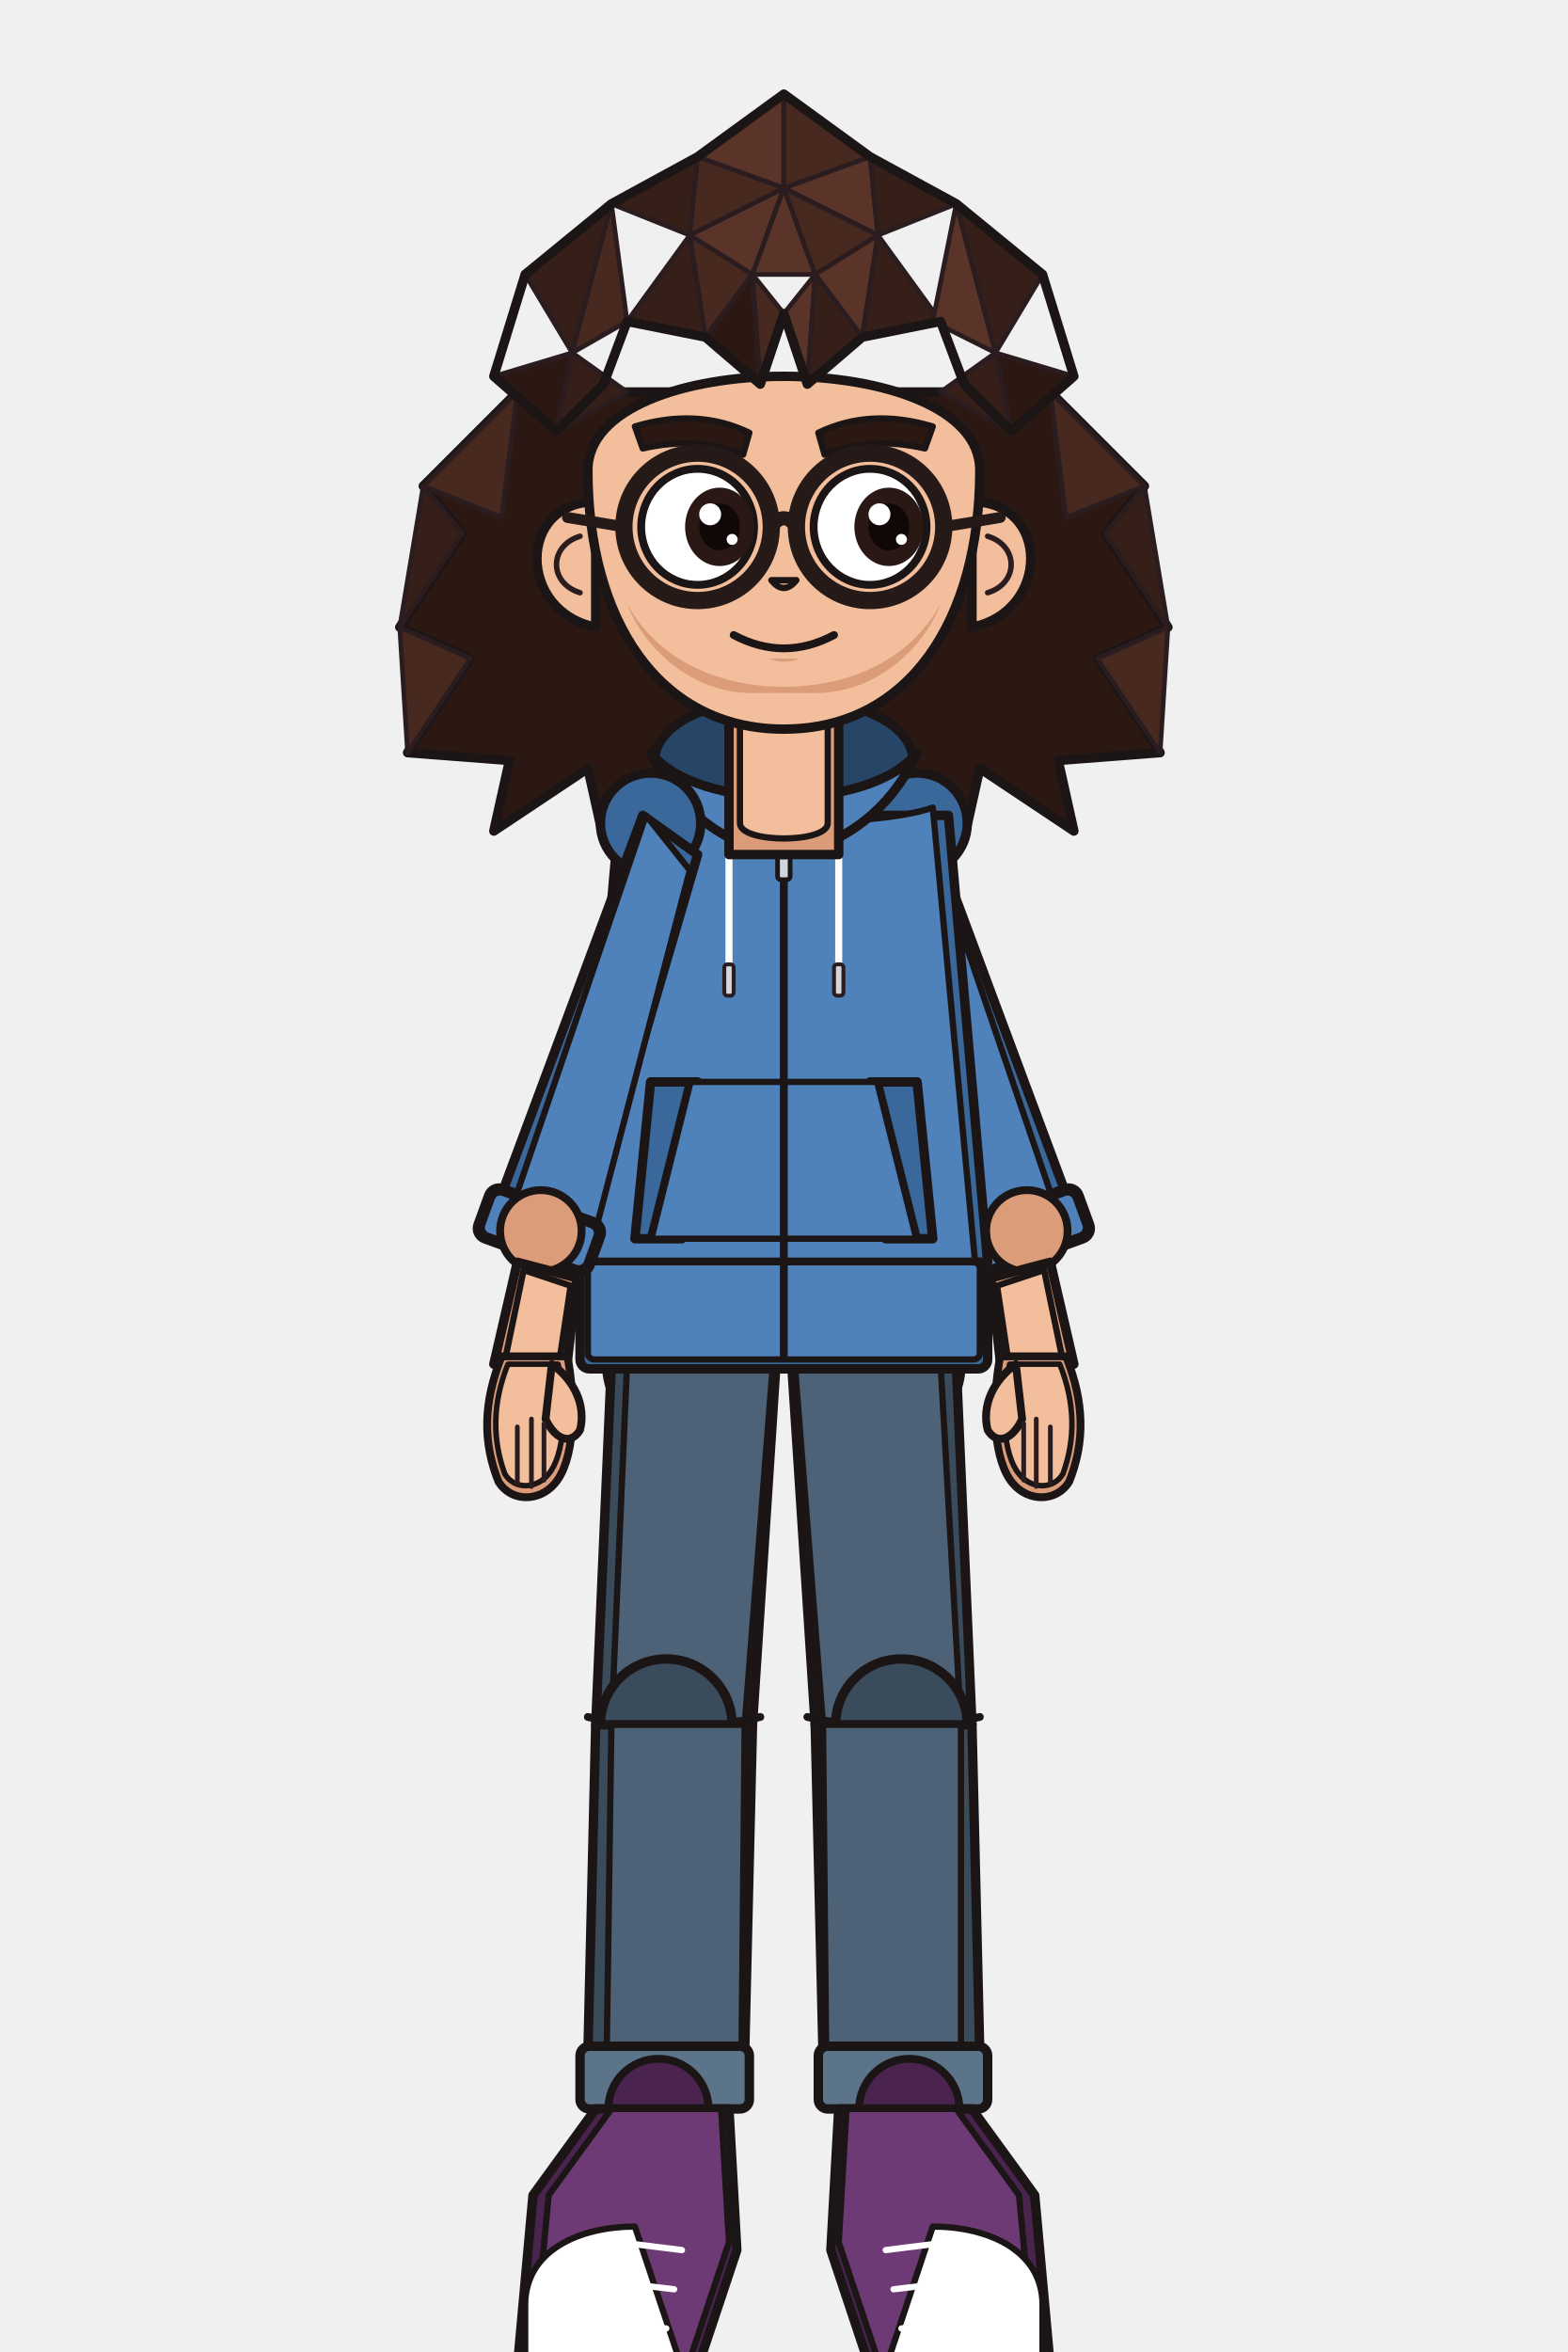
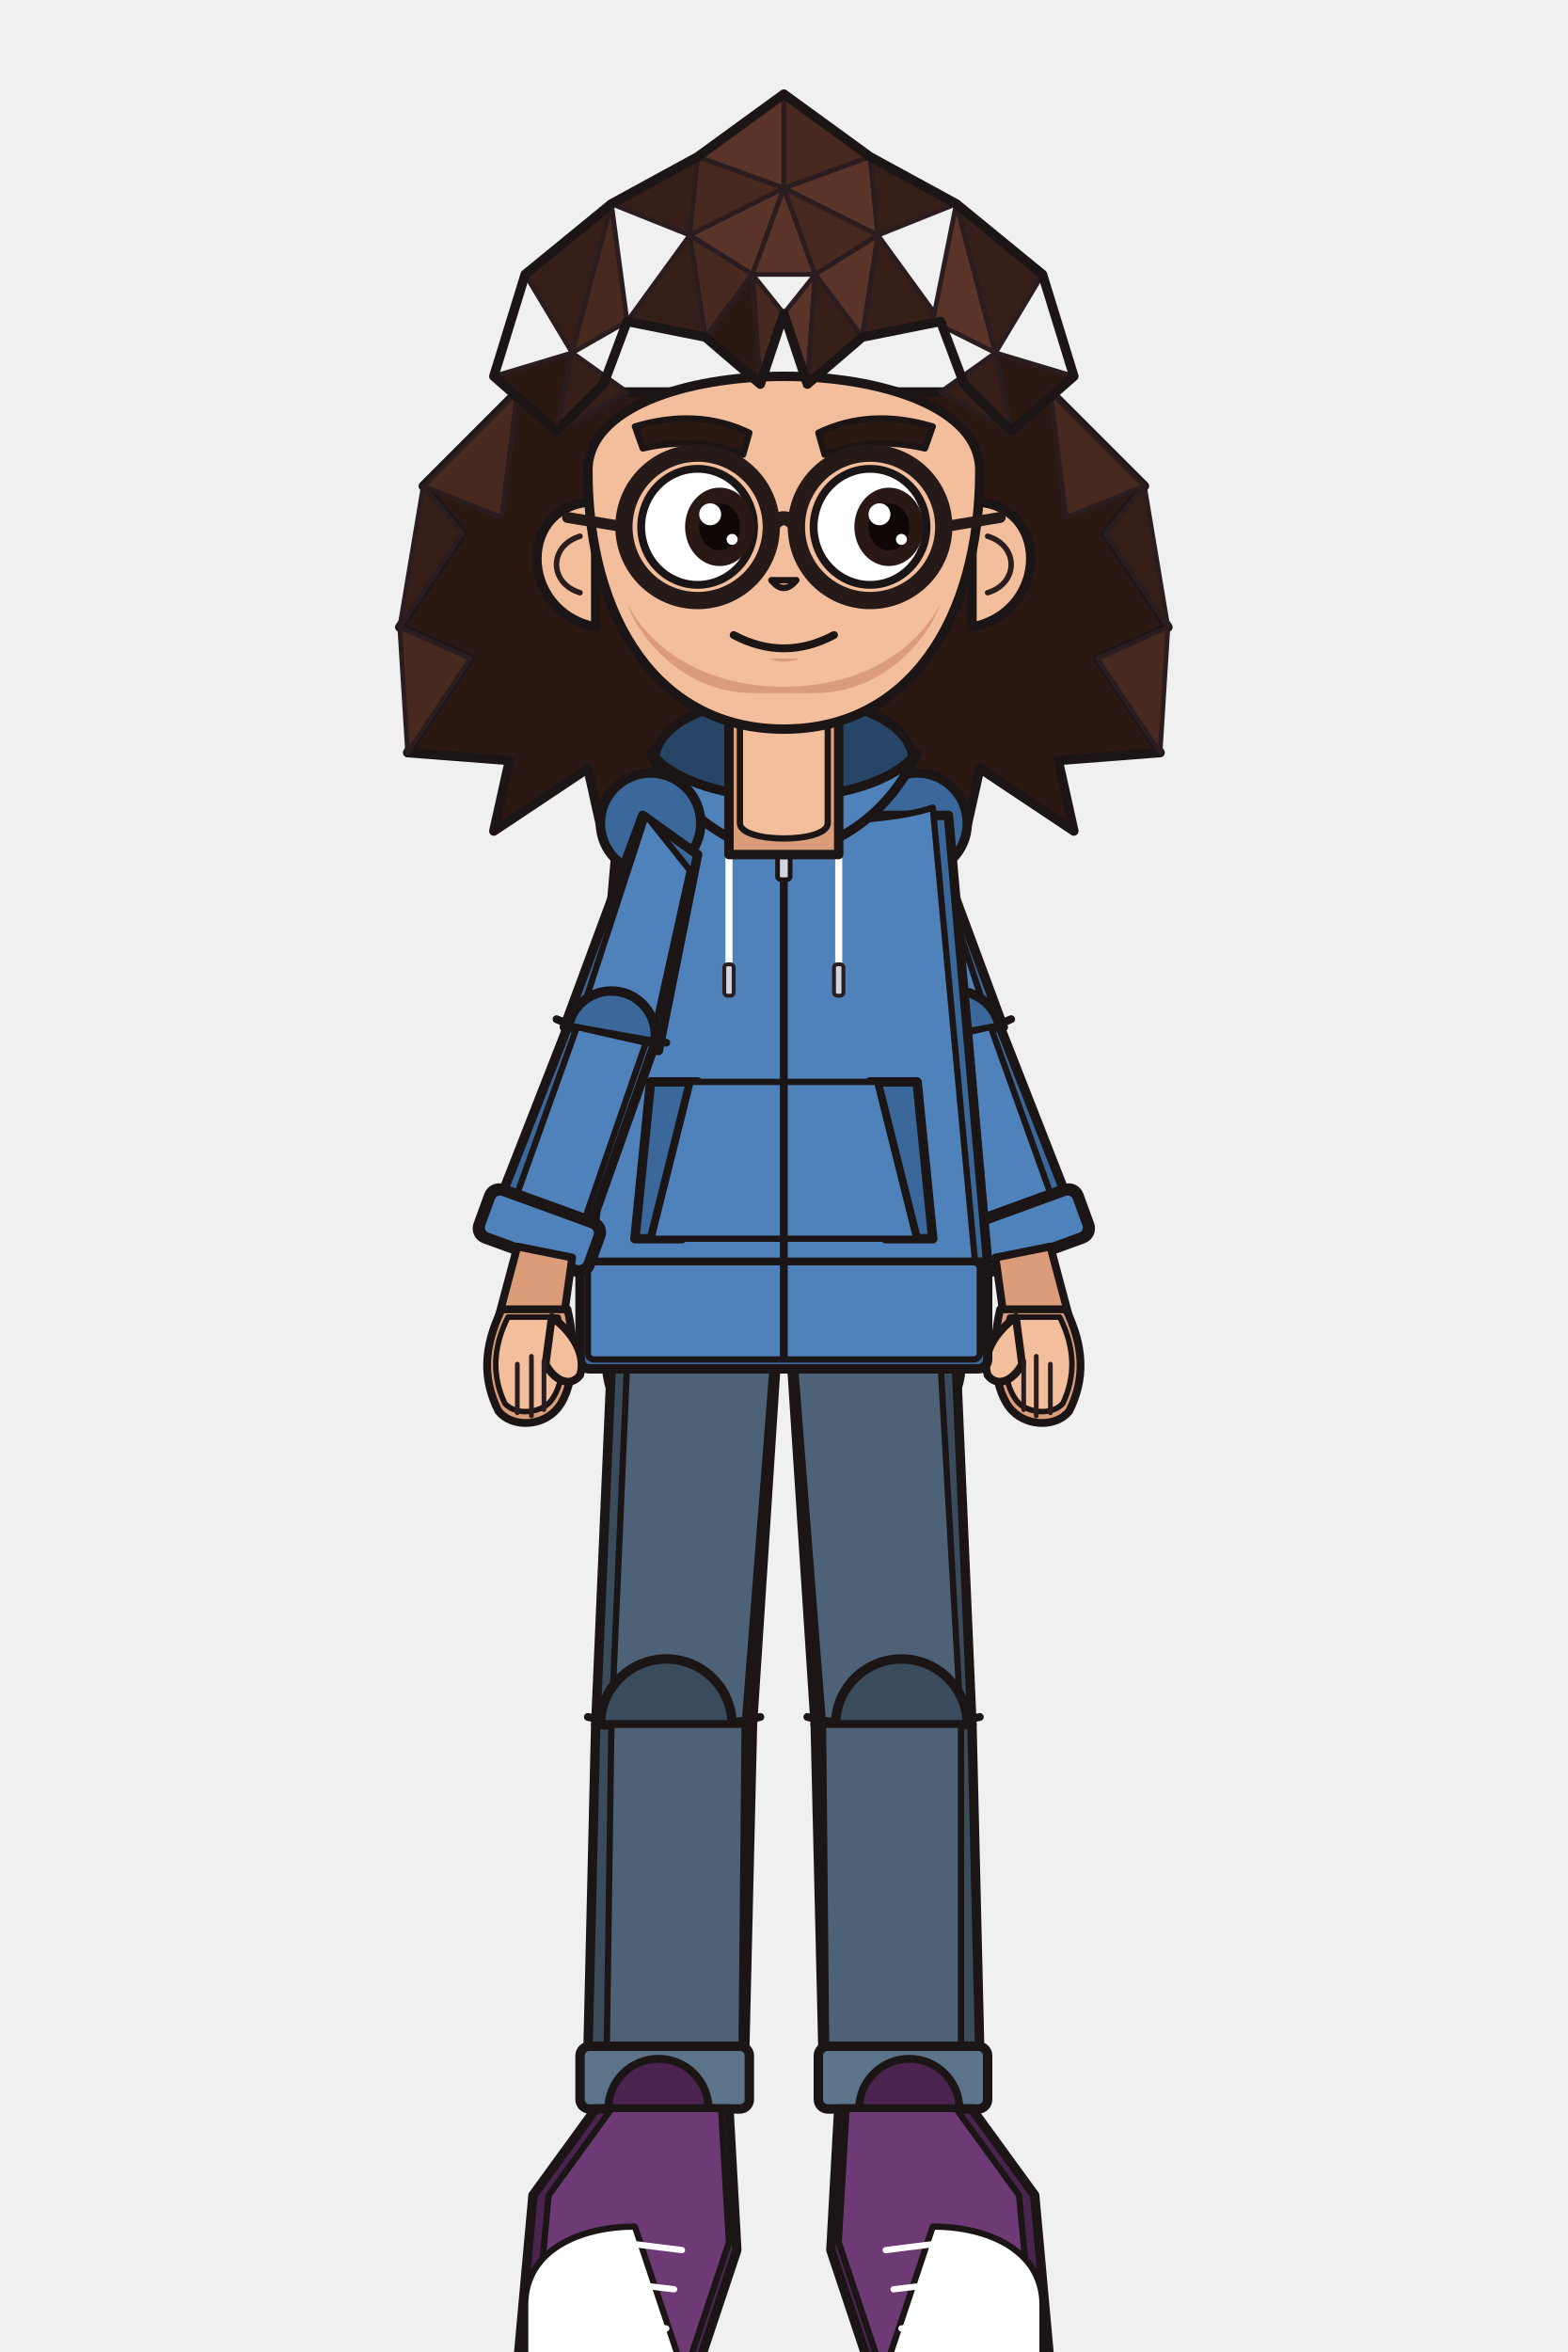
<svg xmlns="http://www.w3.org/2000/svg" viewBox="0 0 1000 1500" width="1000" height="1500">
  <rect width="1000" height="1500" fill="none" />
  <g id="character_root">
    <g id="fk_head_back" transform="rotate(0.0, 500, 500)">
      <g id="layer_head_back">
        <path fill="#2c1813" stroke="#1b1516" stroke-width="6" stroke-linecap="round" stroke-linejoin="round" d="M330 250 L270 310 L295 340 L255 400 L300 420 L260 480 L325 485 L315 530 L375 490 L385 535 L440 480 L500 505 L560 480 L615 535 L625 490 L685 530 L675 485 L740 480 L700 420 L745 400 L705 340 L730 310 L670 250 Z" />
        <polygon points="330,250 270,310 320,330" fill="#482920" stroke="#2b1d1f" stroke-width="3" stroke-linejoin="round" />
        <polygon points="270,310 295,340 255,400" fill="#361f19" stroke="#2b1d1f" stroke-width="3" stroke-linejoin="round" />
        <polygon points="255,400 300,420 260,480" fill="#482920" stroke="#2b1d1f" stroke-width="3" stroke-linejoin="round" />
        <polygon points="670,250 730,310 680,330" fill="#482920" stroke="#2b1d1f" stroke-width="3" stroke-linejoin="round" />
        <polygon points="730,310 705,340 745,400" fill="#361f19" stroke="#2b1d1f" stroke-width="3" stroke-linejoin="round" />
        <polygon points="745,400 700,420 740,480" fill="#482920" stroke="#2b1d1f" stroke-width="3" stroke-linejoin="round" />
      </g>
    </g>
    <g id="fk_leg_r" transform="rotate(0.0, 565, 870)">
      <g id="layer_leg_upper_right">
        <circle cx="565" cy="870" r="48" fill="#3a4c5c" stroke="#1b1516" stroke-width="6" />
        <path fill="#3a4c5c" stroke="#1b1516" stroke-width="6" stroke-linecap="round" stroke-linejoin="round" d="M505 870 L520 1100 L620 1100 L610 870 Z" />
        <path fill="#4d6276" stroke="#1b1516" stroke-width="4" stroke-linecap="round" stroke-linejoin="round" d="M507 870 L525 1100 L613 1100 L600 870 Z" />
        <path fill="#3a4c5c" stroke="#1b1516" stroke-width="5" stroke-linecap="round" d="M515 1095 Q570 1108 625 1095" />
      </g>
      <g id="fk_leg_lower_r" transform="rotate(0.0, 575, 1100)">
        <g id="layer_leg_lower_right">
          <circle cx="575" cy="1100" r="42" fill="#3a4c5c" stroke="#1b1516" stroke-width="6" />
          <path fill="#3a4c5c" stroke="#1b1516" stroke-width="6" stroke-linecap="round" stroke-linejoin="round" d="M520 1100 L525 1310 L625 1310 L620 1100 Z" />
          <path fill="#4d6276" stroke="#1b1516" stroke-width="4" stroke-linecap="round" stroke-linejoin="round" d="M525 1100 L527 1310 L613 1310 L613 1100 Z" />
          <rect x="522" y="1305" width="108" height="40" rx="6" fill="#5c7489" stroke="#1b1516" stroke-width="6" />
        </g>
        <g id="fk_shoe_r" transform="rotate(0.0, 580, 1345)">
          <g id="layer_shoe_right">
            <circle cx="580" cy="1345" r="32" fill="#4a244f" stroke="#1b1516" stroke-width="5" />
            <path fill="#4a244f" stroke="#1b1516" stroke-width="6" stroke-linecap="round" stroke-linejoin="round" d="M660 1400 L620 1345 L535 1345 L530 1435 L555 1510 L670 1510 Z" />
            <path fill="#6e3a75" stroke="#1b1516" stroke-width="4" stroke-linecap="round" stroke-linejoin="round" d="M650 1400 L610 1345 L540 1345 L535 1430 L560 1505 L660 1505 Z" />
            <path fill="#ffffff" stroke="#1b1516" stroke-width="4" stroke-linecap="round" stroke-linejoin="round" d="M665 1510 L665 1470 C665 1435 630 1420 595 1420 L565 1510 Z" />
            <line x1="605" y1="1430" x2="565" y2="1435" stroke="#ffffff" stroke-width="4" stroke-linecap="round" />
            <line x1="612" y1="1455" x2="570" y2="1460" stroke="#ffffff" stroke-width="4" stroke-linecap="round" />
            <line x1="622" y1="1480" x2="575" y2="1485" stroke="#ffffff" stroke-width="4" stroke-linecap="round" />
            <path fill="#eef1f5" stroke="#1b1516" stroke-width="6" stroke-linecap="round" stroke-linejoin="round" d="M675 1505 L550 1505 C540 1505 535 1520 540 1540 L675 1540 C685 1540 685 1505 675 1505 Z" />
          </g>
        </g>
      </g>
    </g>
    <g id="fk_leg_l" transform="rotate(0.0, 435, 870)">
      <g id="layer_leg_upper_left">
        <circle cx="435" cy="870" r="48" fill="#3a4c5c" stroke="#1b1516" stroke-width="6" />
        <path fill="#3a4c5c" stroke="#1b1516" stroke-width="6" stroke-linecap="round" stroke-linejoin="round" d="M390 870 L380 1100 L480 1100 L495 870 Z" />
        <path fill="#4d6276" stroke="#1b1516" stroke-width="4" stroke-linecap="round" stroke-linejoin="round" d="M400 870 L390 1100 L475 1100 L493 870 Z" />
        <path fill="#3a4c5c" stroke="#1b1516" stroke-width="5" stroke-linecap="round" d="M375 1095 Q430 1108 485 1095" />
      </g>
      <g id="fk_leg_lower_l" transform="rotate(0.0, 425, 1100)">
        <g id="layer_leg_lower_left">
          <circle cx="425" cy="1100" r="42" fill="#3a4c5c" stroke="#1b1516" stroke-width="6" />
          <path fill="#3a4c5c" stroke="#1b1516" stroke-width="6" stroke-linecap="round" stroke-linejoin="round" d="M380 1100 L375 1310 L475 1310 L480 1100 Z" />
          <path fill="#4d6276" stroke="#1b1516" stroke-width="4" stroke-linecap="round" stroke-linejoin="round" d="M390 1100 L387 1310 L473 1310 L475 1100 Z" />
          <rect x="370" y="1305" width="108" height="40" rx="6" fill="#5c7489" stroke="#1b1516" stroke-width="6" />
        </g>
        <g id="fk_shoe_l" transform="rotate(0.0, 420, 1345)">
          <g id="layer_shoe_left">
            <circle cx="420" cy="1345" r="32" fill="#4a244f" stroke="#1b1516" stroke-width="5" />
            <path fill="#4a244f" stroke="#1b1516" stroke-width="6" stroke-linecap="round" stroke-linejoin="round" d="M340 1400 L380 1345 L465 1345 L470 1435 L445 1510 L330 1510 Z" />
            <path fill="#6e3a75" stroke="#1b1516" stroke-width="4" stroke-linecap="round" stroke-linejoin="round" d="M350 1400 L390 1345 L460 1345 L465 1430 L440 1505 L340 1505 Z" />
            <path fill="#ffffff" stroke="#1b1516" stroke-width="4" stroke-linecap="round" stroke-linejoin="round" d="M335 1510 L335 1470 C335 1435 370 1420 405 1420 L435 1510 Z" />
            <line x1="395" y1="1430" x2="435" y2="1435" stroke="#ffffff" stroke-width="4" stroke-linecap="round" />
            <line x1="388" y1="1455" x2="430" y2="1460" stroke="#ffffff" stroke-width="4" stroke-linecap="round" />
            <line x1="378" y1="1480" x2="425" y2="1485" stroke="#ffffff" stroke-width="4" stroke-linecap="round" />
            <path fill="#eef1f5" stroke="#1b1516" stroke-width="6" stroke-linecap="round" stroke-linejoin="round" d="M325 1505 L450 1505 C460 1505 465 1520 460 1540 L325 1540 C315 1540 315 1505 325 1505 Z" />
          </g>
        </g>
      </g>
    </g>
    <g id="fk_arm_r" transform="rotate(0.0, 585, 525)">
      <g id="layer_arm_upper_right">
        <circle cx="585" cy="525" r="32" fill="#3b689a" stroke="#1b1516" stroke-width="6" />
-         <path fill="#3b689a" stroke="#1b1516" stroke-width="6" stroke-linecap="round" stroke-linejoin="round" d="M590 520 L685 775 L628 795 L555 545 Z" />
-         <path fill="#4f82ba" stroke="#1b1516" stroke-width="4" stroke-linecap="round" stroke-linejoin="round" d="M588 520 L675 775 L622 792 L560 555 Z" />
-         <g transform="rotate(-20, 655, 785)">
-           <rect x="618" y="768" width="76" height="34" rx="7" fill="#3b689a" stroke="#1b1516" stroke-width="6" />
-           <rect x="621" y="771" width="70" height="28" rx="5" fill="#4f82ba" stroke="#1b1516" stroke-width="3" />
-         </g>
-       </g>
-       <g id="fk_arm_lower_r" transform="rotate(0.0, 655, 785)">
+         <path fill="#3b689a" stroke="#1b1516" stroke-width="6" stroke-linecap="round" stroke-linejoin="round" d="M590 520 L640 655 L580 670 L555 545 Z" />
+         <path fill="#4f82ba" stroke="#1b1516" stroke-width="4" stroke-linecap="round" stroke-linejoin="round" d="M588 520 L632 655 L585 668 L560 555 Z" />
+         <path fill="#3b689a" stroke="#1b1516" stroke-width="5" stroke-linecap="round" d="M645 650 Q610 665 575 665" />
+       </g>
+       <g id="fk_arm_lower_r" transform="rotate(0.0, 610, 660)">
        <g id="layer_arm_lower_right">
-           <circle cx="655" cy="785" r="26" fill="#db9c79" stroke="#1b1516" stroke-width="5" />
-           <path fill="#db9c79" stroke="#1b1516" stroke-width="6" stroke-linecap="round" stroke-linejoin="round" d="M670 805 L685 870 L640 885 L632 815 Z" />
-           <path fill="#f3be9b" stroke="#1b1516" stroke-width="4" stroke-linecap="round" stroke-linejoin="round" d="M666 810 L678 868 L645 880 L636 820 Z" />
+           <circle cx="610" cy="660" r="28" fill="#3b689a" stroke="#1b1516" stroke-width="6" />
+           <path fill="#3b689a" stroke="#1b1516" stroke-width="6" stroke-linecap="round" stroke-linejoin="round" d="M638 655 L685 775 L628 795 L582 665 Z" />
+           <path fill="#4f82ba" stroke="#1b1516" stroke-width="4" stroke-linecap="round" stroke-linejoin="round" d="M632 655 L675 775 L632 792 L588 665 Z" />
+           <g transform="rotate(-20, 655, 785)">
+             <rect x="618" y="768" width="76" height="34" rx="7" fill="#3b689a" stroke="#1b1516" stroke-width="6" />
+             <rect x="621" y="771" width="70" height="28" rx="5" fill="#4f82ba" stroke="#1b1516" stroke-width="3" />
+           </g>
          <g id="boy_hand_r">
-             <path fill="#db9c79" stroke="#1b1516" stroke-width="5" stroke-linecap="round" stroke-linejoin="round" d="M680 865 C692 895 692 920 682 945 C674 958 656 958 646 946 C634 932 632 898 638 865 Z" />
-             <path fill="#f3be9b" stroke="#1b1516" stroke-width="3.5" stroke-linecap="round" stroke-linejoin="round" d="M676 870 C686 895 686 918 678 940 C672 950 658 950 650 940 C640 928 638 898 644 870 Z" />
-             <path fill="#f3be9b" stroke="#1b1516" stroke-width="5" stroke-linecap="round" stroke-linejoin="round" d="M648 870 C634 880 626 896 630 912 C636 922 646 918 652 905 Z" />
-             <line x1="670" y1="946" x2="670" y2="910" stroke="#2b1d1f" stroke-width="3" stroke-linecap="round" />
-             <line x1="661" y1="948" x2="661" y2="905" stroke="#2b1d1f" stroke-width="3" stroke-linecap="round" />
-             <line x1="653" y1="944" x2="653" y2="908" stroke="#2b1d1f" stroke-width="3" stroke-linecap="round" />
+             <path fill="#db9c79" stroke="#1b1516" stroke-width="5" stroke-linecap="round" stroke-linejoin="round" d="M670 795 L682 840 L642 852 L635 802 Z" />
+             <path fill="#db9c79" stroke="#1b1516" stroke-width="5" stroke-linecap="round" stroke-linejoin="round" d="M680 835 C692 860 692 880 682 900 C674 910 656 910 646 900 C634 888 632 860 638 835 Z" />
+             <path fill="#f3be9b" stroke="#1b1516" stroke-width="3.5" stroke-linecap="round" stroke-linejoin="round" d="M676 840 C686 860 686 878 678 895 C672 902 658 902 650 895 C640 885 638 860 644 840 Z" />
+             <path fill="#f3be9b" stroke="#1b1516" stroke-width="5" stroke-linecap="round" stroke-linejoin="round" d="M648 840 C634 850 626 865 630 877 C636 885 646 881 652 870 Z" />
+             <line x1="670" y1="901" x2="670" y2="870" stroke="#2b1d1f" stroke-width="3" stroke-linecap="round" />
+             <line x1="661" y1="903" x2="661" y2="865" stroke="#2b1d1f" stroke-width="3" stroke-linecap="round" />
+             <line x1="653" y1="899" x2="653" y2="868" stroke="#2b1d1f" stroke-width="3" stroke-linecap="round" />
          </g>
        </g>
      </g>
    </g>
    <g id="layer_torso">
      <path fill="#274567" stroke="#1b1516" stroke-width="6" stroke-linecap="round" stroke-linejoin="round" d="M420 475 C440 435 560 435 580 475 C605 525 395 525 420 475 Z" />
      <path fill="#3b689a" stroke="#1b1516" stroke-width="6" stroke-linecap="round" stroke-linejoin="round" d="M395 520 L370 805 L630 805 L605 520 Z" />
      <path fill="#4f82ba" stroke="#1b1516" stroke-width="4" stroke-linecap="round" stroke-linejoin="round" d="M405 515 C440 528 560 528 595 515 L622 805 L378 805 Z" />
      <rect x="370" y="805" width="260" height="68" rx="6" fill="#3b689a" stroke="#1b1516" stroke-width="6" />
      <rect x="375" y="805" width="250" height="62" rx="4" fill="#4f82ba" stroke="#1b1516" stroke-width="4" />
      <path fill="#3b689a" stroke="#1b1516" stroke-width="6" stroke-linecap="round" stroke-linejoin="round" d="M415 690 L445 690 L435 790 L405 790 Z" />
      <path fill="#3b689a" stroke="#1b1516" stroke-width="6" stroke-linecap="round" stroke-linejoin="round" d="M585 690 L555 690 L565 790 L595 790 Z" />
      <path fill="#4f82ba" stroke="#1b1516" stroke-width="4" stroke-linecap="round" stroke-linejoin="round" d="M440 690 L560 690 L585 790 L415 790 Z" />
      <line x1="415" y1="790" x2="440" y2="690" stroke="#1b1516" stroke-width="5" stroke-linecap="round" />
      <line x1="585" y1="790" x2="560" y2="690" stroke="#1b1516" stroke-width="5" stroke-linecap="round" />
      <line x1="500" y1="535" x2="500" y2="865" stroke="#1b1516" stroke-width="5" stroke-linecap="round" />
      <rect x="496" y="545" width="8" height="16" rx="2" fill="#d2d7de" stroke="#1b1516" stroke-width="3" />
      <path fill="#4f82ba" stroke="#1b1516" stroke-width="6" stroke-linecap="round" stroke-linejoin="round" d="M415 480 C440 535 490 545 500 545 C510 545 560 535 585 480 C555 518 445 518 415 480 Z" />
      <path fill="none" stroke="#ffffff" stroke-width="4.5" stroke-linecap="round" d="M465 535 L465 615" />
      <rect x="462" y="615" width="6" height="20" rx="2" fill="#d2d7de" stroke="#2b1d1f" stroke-width="2.5" />
      <path fill="none" stroke="#ffffff" stroke-width="4.5" stroke-linecap="round" d="M535 535 L535 615" />
      <rect x="532" y="615" width="6" height="20" rx="2" fill="#d2d7de" stroke="#2b1d1f" stroke-width="2.5" />
    </g>
    <g id="fk_head_base" transform="rotate(0.0, 500, 500)">
      <g id="layer_head_base">
        <path fill="#db9c79" stroke="#1b1516" stroke-width="6" stroke-linecap="round" stroke-linejoin="round" d="M465 440 L465 545 L535 545 L535 440 Z" />
        <path fill="#f3be9b" stroke="#1b1516" stroke-width="4" stroke-linecap="round" stroke-linejoin="round" d="M472 440 L472 525 C472 538 528 538 528 525 L528 440 Z" />
        <path fill="#f3be9b" stroke="#1b1516" stroke-width="6" stroke-linecap="round" stroke-linejoin="round" d="M380 320 C330 320 330 390 380 400 Z" />
        <path fill="none" stroke="#2b1d1f" stroke-width="3.5" stroke-linecap="round" d="M370 342 C350 348 350 372 370 378" />
        <path fill="#f3be9b" stroke="#1b1516" stroke-width="6" stroke-linecap="round" stroke-linejoin="round" d="M620 320 C670 320 670 390 620 400 Z" />
        <path fill="none" stroke="#2b1d1f" stroke-width="3.5" stroke-linecap="round" d="M630 342 C650 348 650 372 630 378" />
        <path fill="#f3be9b" stroke="#1b1516" stroke-width="6" stroke-linecap="round" stroke-linejoin="round" d="M375 300 C375 220 625 220 625 300 C625 395 580 465 500 465 C420 465 375 395 375 300 Z" />
        <path fill="#db9c79" d="M480 442 C440 442 410 412 400 385 C420 422 460 438 500 438 C540 438 580 422 600 385 C590 412 560 442 520 442 Z" />
        <path fill="#2c1813" stroke="#1b1516" stroke-width="4" stroke-linecap="round" stroke-linejoin="round" d="M405 272 Q445 260 478 276 L474 290 Q445 278 410 286 Z" />
        <path fill="#2c1813" stroke="#1b1516" stroke-width="4" stroke-linecap="round" stroke-linejoin="round" d="M595 272 Q555 260 522 276 L526 290 Q555 278 590 286 Z" />
        <path fill="#db9c79" stroke="#1b1516" stroke-width="4" stroke-linecap="round" stroke-linejoin="round" d="M492 370 Q500 380 508 370 Z" />
        <circle cx="445" cy="336" r="47" fill="none" stroke="#251a17" stroke-width="11" />
        <circle cx="555" cy="336" r="47" fill="none" stroke="#251a17" stroke-width="11" />
        <path fill="none" stroke="#251a17" stroke-width="9" stroke-linecap="round" d="M492 336 Q500 325 508 336" />
        <line x1="398" y1="336" x2="362" y2="330" stroke="#251a17" stroke-width="7" stroke-linecap="round" />
        <line x1="602" y1="336" x2="638" y2="330" stroke="#251a17" stroke-width="7" stroke-linecap="round" />
        <polygon points="500,60 445,100 500,120" fill="#5b3429" stroke="#2b1d1f" stroke-width="3" stroke-linejoin="round" />
        <polygon points="500,60 500,120 555,100" fill="#482920" stroke="#2b1d1f" stroke-width="3" stroke-linejoin="round" />
        <polygon points="445,100 390,130 440,150" fill="#361f19" stroke="#2b1d1f" stroke-width="3" stroke-linejoin="round" />
        <polygon points="445,100 440,150 500,120" fill="#482920" stroke="#2b1d1f" stroke-width="3" stroke-linejoin="round" />
        <polygon points="555,100 500,120 560,150" fill="#5b3429" stroke="#2b1d1f" stroke-width="3" stroke-linejoin="round" />
        <polygon points="555,100 610,130 560,150" fill="#361f19" stroke="#2b1d1f" stroke-width="3" stroke-linejoin="round" />
        <polygon points="440,150 400,205 450,215" fill="#361f19" stroke="#2b1d1f" stroke-width="3" stroke-linejoin="round" />
        <polygon points="440,150 450,215 480,175" fill="#482920" stroke="#2b1d1f" stroke-width="3" stroke-linejoin="round" />
        <polygon points="500,120 440,150 480,175" fill="#5b3429" stroke="#2b1d1f" stroke-width="3" stroke-linejoin="round" />
        <polygon points="500,120 480,175 520,175" fill="#5b3429" stroke="#2b1d1f" stroke-width="3" stroke-linejoin="round" />
        <polygon points="500,120 520,175 560,150" fill="#482920" stroke="#2b1d1f" stroke-width="3" stroke-linejoin="round" />
        <polygon points="560,150 520,175 550,215" fill="#5b3429" stroke="#2b1d1f" stroke-width="3" stroke-linejoin="round" />
        <polygon points="560,150 550,215 600,205" fill="#361f19" stroke="#2b1d1f" stroke-width="3" stroke-linejoin="round" />
        <polygon points="480,175 450,215 485,245" fill="#2c1813" stroke="#2b1d1f" stroke-width="3" stroke-linejoin="round" />
        <polygon points="480,175 485,245 500,200" fill="#482920" stroke="#2b1d1f" stroke-width="3" stroke-linejoin="round" />
        <polygon points="520,175 500,200 515,245" fill="#5b3429" stroke="#2b1d1f" stroke-width="3" stroke-linejoin="round" />
        <polygon points="520,175 515,245 550,215" fill="#361f19" stroke="#2b1d1f" stroke-width="3" stroke-linejoin="round" />
        <polygon points="390,130 335,175 365,225" fill="#361f19" stroke="#2b1d1f" stroke-width="3" stroke-linejoin="round" />
        <polygon points="390,130 365,225 400,205" fill="#482920" stroke="#2b1d1f" stroke-width="3" stroke-linejoin="round" />
        <polygon points="365,225 315,240 355,275" fill="#2c1813" stroke="#2b1d1f" stroke-width="3" stroke-linejoin="round" />
        <polygon points="365,225 355,275 400,250" fill="#361f19" stroke="#2b1d1f" stroke-width="3" stroke-linejoin="round" />
        <polygon points="610,130 595,205 635,225" fill="#5b3429" stroke="#2b1d1f" stroke-width="3" stroke-linejoin="round" />
        <polygon points="610,130 635,225 665,175" fill="#361f19" stroke="#2b1d1f" stroke-width="3" stroke-linejoin="round" />
        <polygon points="635,225 600,250 645,275" fill="#361f19" stroke="#2b1d1f" stroke-width="3" stroke-linejoin="round" />
        <polygon points="635,225 645,275 685,240" fill="#2c1813" stroke="#2b1d1f" stroke-width="3" stroke-linejoin="round" />
        <path fill="none" stroke="#1b1516" stroke-width="6" stroke-linecap="round" stroke-linejoin="round" d="M500 60 L445 100 L390 130 L335 175 L315 240 L355 275 L385 245 L400 205 L450 215 L485 245 L500 200 L515 245 L550 215 L600 205 L615 245 L645 275 L685 240 L665 175 L610 130 L555 100 Z" />
      </g>
      <g id="layer_eyes_look_right">
        <ellipse cx="445" cy="336" rx="36" ry="37" fill="#ffffff" stroke="#1b1516" stroke-width="5" />
        <ellipse cx="459" cy="336" rx="22" ry="25" fill="#2a1814" />
        <ellipse cx="459" cy="336" rx="13" ry="15" fill="#100806" />
        <circle cx="453" cy="328" r="7" fill="#ffffff" />
        <circle cx="467" cy="344" r="3.5" fill="#ffffff" />
        <ellipse cx="555" cy="336" rx="36" ry="37" fill="#ffffff" stroke="#1b1516" stroke-width="5" />
        <ellipse cx="567" cy="336" rx="22" ry="25" fill="#2a1814" />
        <ellipse cx="567" cy="336" rx="13" ry="15" fill="#100806" />
        <circle cx="561" cy="328" r="7" fill="#ffffff" />
        <circle cx="575" cy="344" r="3.5" fill="#ffffff" />
      </g>
      <g id="layer_mouth_closed">
        <path fill="none" stroke="#1b1516" stroke-width="5" stroke-linecap="round" d="M468 405 Q500 422 532 405" />
        <path fill="#db9c79" d="M490 420 Q500 424 510 420 Z" />
      </g>
    </g>
    <g id="fk_arm_l" transform="rotate(0.0, 415, 525)">
      <g id="layer_arm_upper_left">
        <circle cx="415" cy="525" r="32" fill="#3b689a" stroke="#1b1516" stroke-width="6" />
-         <path fill="#3b689a" stroke="#1b1516" stroke-width="6" stroke-linecap="round" stroke-linejoin="round" d="M410 520 L315 775 L372 795 L445 545 Z" />
-         <path fill="#4f82ba" stroke="#1b1516" stroke-width="4" stroke-linecap="round" stroke-linejoin="round" d="M412 520 L325 775 L378 792 L440 555 Z" />
-         <g transform="rotate(20, 345, 785)">
-           <rect x="306" y="768" width="76" height="34" rx="7" fill="#3b689a" stroke="#1b1516" stroke-width="6" />
-           <rect x="309" y="771" width="70" height="28" rx="5" fill="#4f82ba" stroke="#1b1516" stroke-width="3" />
-         </g>
-       </g>
-       <g id="fk_arm_lower_l" transform="rotate(0.0, 345, 785)">
+         <path fill="#3b689a" stroke="#1b1516" stroke-width="6" stroke-linecap="round" stroke-linejoin="round" d="M410 520 L360 655 L420 670 L445 545 Z" />
+         <path fill="#4f82ba" stroke="#1b1516" stroke-width="4" stroke-linecap="round" stroke-linejoin="round" d="M412 520 L368 655 L415 668 L440 555 Z" />
+         <path fill="#3b689a" stroke="#1b1516" stroke-width="5" stroke-linecap="round" d="M355 650 Q390 665 425 665" />
+       </g>
+       <g id="fk_arm_lower_l" transform="rotate(0.0, 390, 660)">
        <g id="layer_arm_lower_left">
-           <circle cx="345" cy="785" r="26" fill="#db9c79" stroke="#1b1516" stroke-width="5" />
-           <path fill="#db9c79" stroke="#1b1516" stroke-width="6" stroke-linecap="round" stroke-linejoin="round" d="M330 805 L315 870 L360 885 L368 815 Z" />
-           <path fill="#f3be9b" stroke="#1b1516" stroke-width="4" stroke-linecap="round" stroke-linejoin="round" d="M334 810 L322 868 L355 880 L364 820 Z" />
+           <circle cx="390" cy="660" r="28" fill="#3b689a" stroke="#1b1516" stroke-width="6" />
+           <path fill="#3b689a" stroke="#1b1516" stroke-width="6" stroke-linecap="round" stroke-linejoin="round" d="M362 655 L315 775 L372 795 L418 665 Z" />
+           <path fill="#4f82ba" stroke="#1b1516" stroke-width="4" stroke-linecap="round" stroke-linejoin="round" d="M368 655 L325 775 L368 792 L412 665 Z" />
+           <g transform="rotate(20, 345, 785)">
+             <rect x="306" y="768" width="76" height="34" rx="7" fill="#3b689a" stroke="#1b1516" stroke-width="6" />
+             <rect x="309" y="771" width="70" height="28" rx="5" fill="#4f82ba" stroke="#1b1516" stroke-width="3" />
+           </g>
          <g id="boy_hand_l">
-             <path fill="#db9c79" stroke="#1b1516" stroke-width="5" stroke-linecap="round" stroke-linejoin="round" d="M320 865 C308 895 308 920 318 945 C326 958 344 958 354 946 C366 932 368 898 362 865 Z" />
-             <path fill="#f3be9b" stroke="#1b1516" stroke-width="3.5" stroke-linecap="round" stroke-linejoin="round" d="M324 870 C314 895 314 918 322 940 C328 950 342 950 350 940 C360 928 362 898 356 870 Z" />
-             <path fill="#f3be9b" stroke="#1b1516" stroke-width="5" stroke-linecap="round" stroke-linejoin="round" d="M352 870 C366 880 374 896 370 912 C364 922 354 918 348 905 Z" />
-             <line x1="330" y1="946" x2="330" y2="910" stroke="#2b1d1f" stroke-width="3" stroke-linecap="round" />
-             <line x1="339" y1="948" x2="339" y2="905" stroke="#2b1d1f" stroke-width="3" stroke-linecap="round" />
-             <line x1="347" y1="944" x2="347" y2="908" stroke="#2b1d1f" stroke-width="3" stroke-linecap="round" />
+             <path fill="#db9c79" stroke="#1b1516" stroke-width="5" stroke-linecap="round" stroke-linejoin="round" d="M330 795 L318 840 L358 852 L365 802 Z" />
+             <path fill="#db9c79" stroke="#1b1516" stroke-width="5" stroke-linecap="round" stroke-linejoin="round" d="M320 835 C308 860 308 880 318 900 C326 910 344 910 354 900 C366 888 368 860 362 835 Z" />
+             <path fill="#f3be9b" stroke="#1b1516" stroke-width="3.5" stroke-linecap="round" stroke-linejoin="round" d="M324 840 C314 860 314 878 322 895 C328 902 342 902 350 895 C360 885 362 860 356 840 Z" />
+             <path fill="#f3be9b" stroke="#1b1516" stroke-width="5" stroke-linecap="round" stroke-linejoin="round" d="M352 840 C366 850 374 865 370 877 C364 885 354 881 348 870 Z" />
+             <line x1="330" y1="901" x2="330" y2="870" stroke="#2b1d1f" stroke-width="3" stroke-linecap="round" />
+             <line x1="339" y1="903" x2="339" y2="865" stroke="#2b1d1f" stroke-width="3" stroke-linecap="round" />
+             <line x1="347" y1="899" x2="347" y2="868" stroke="#2b1d1f" stroke-width="3" stroke-linecap="round" />
          </g>
        </g>
      </g>
    </g>
  </g>
</svg>
